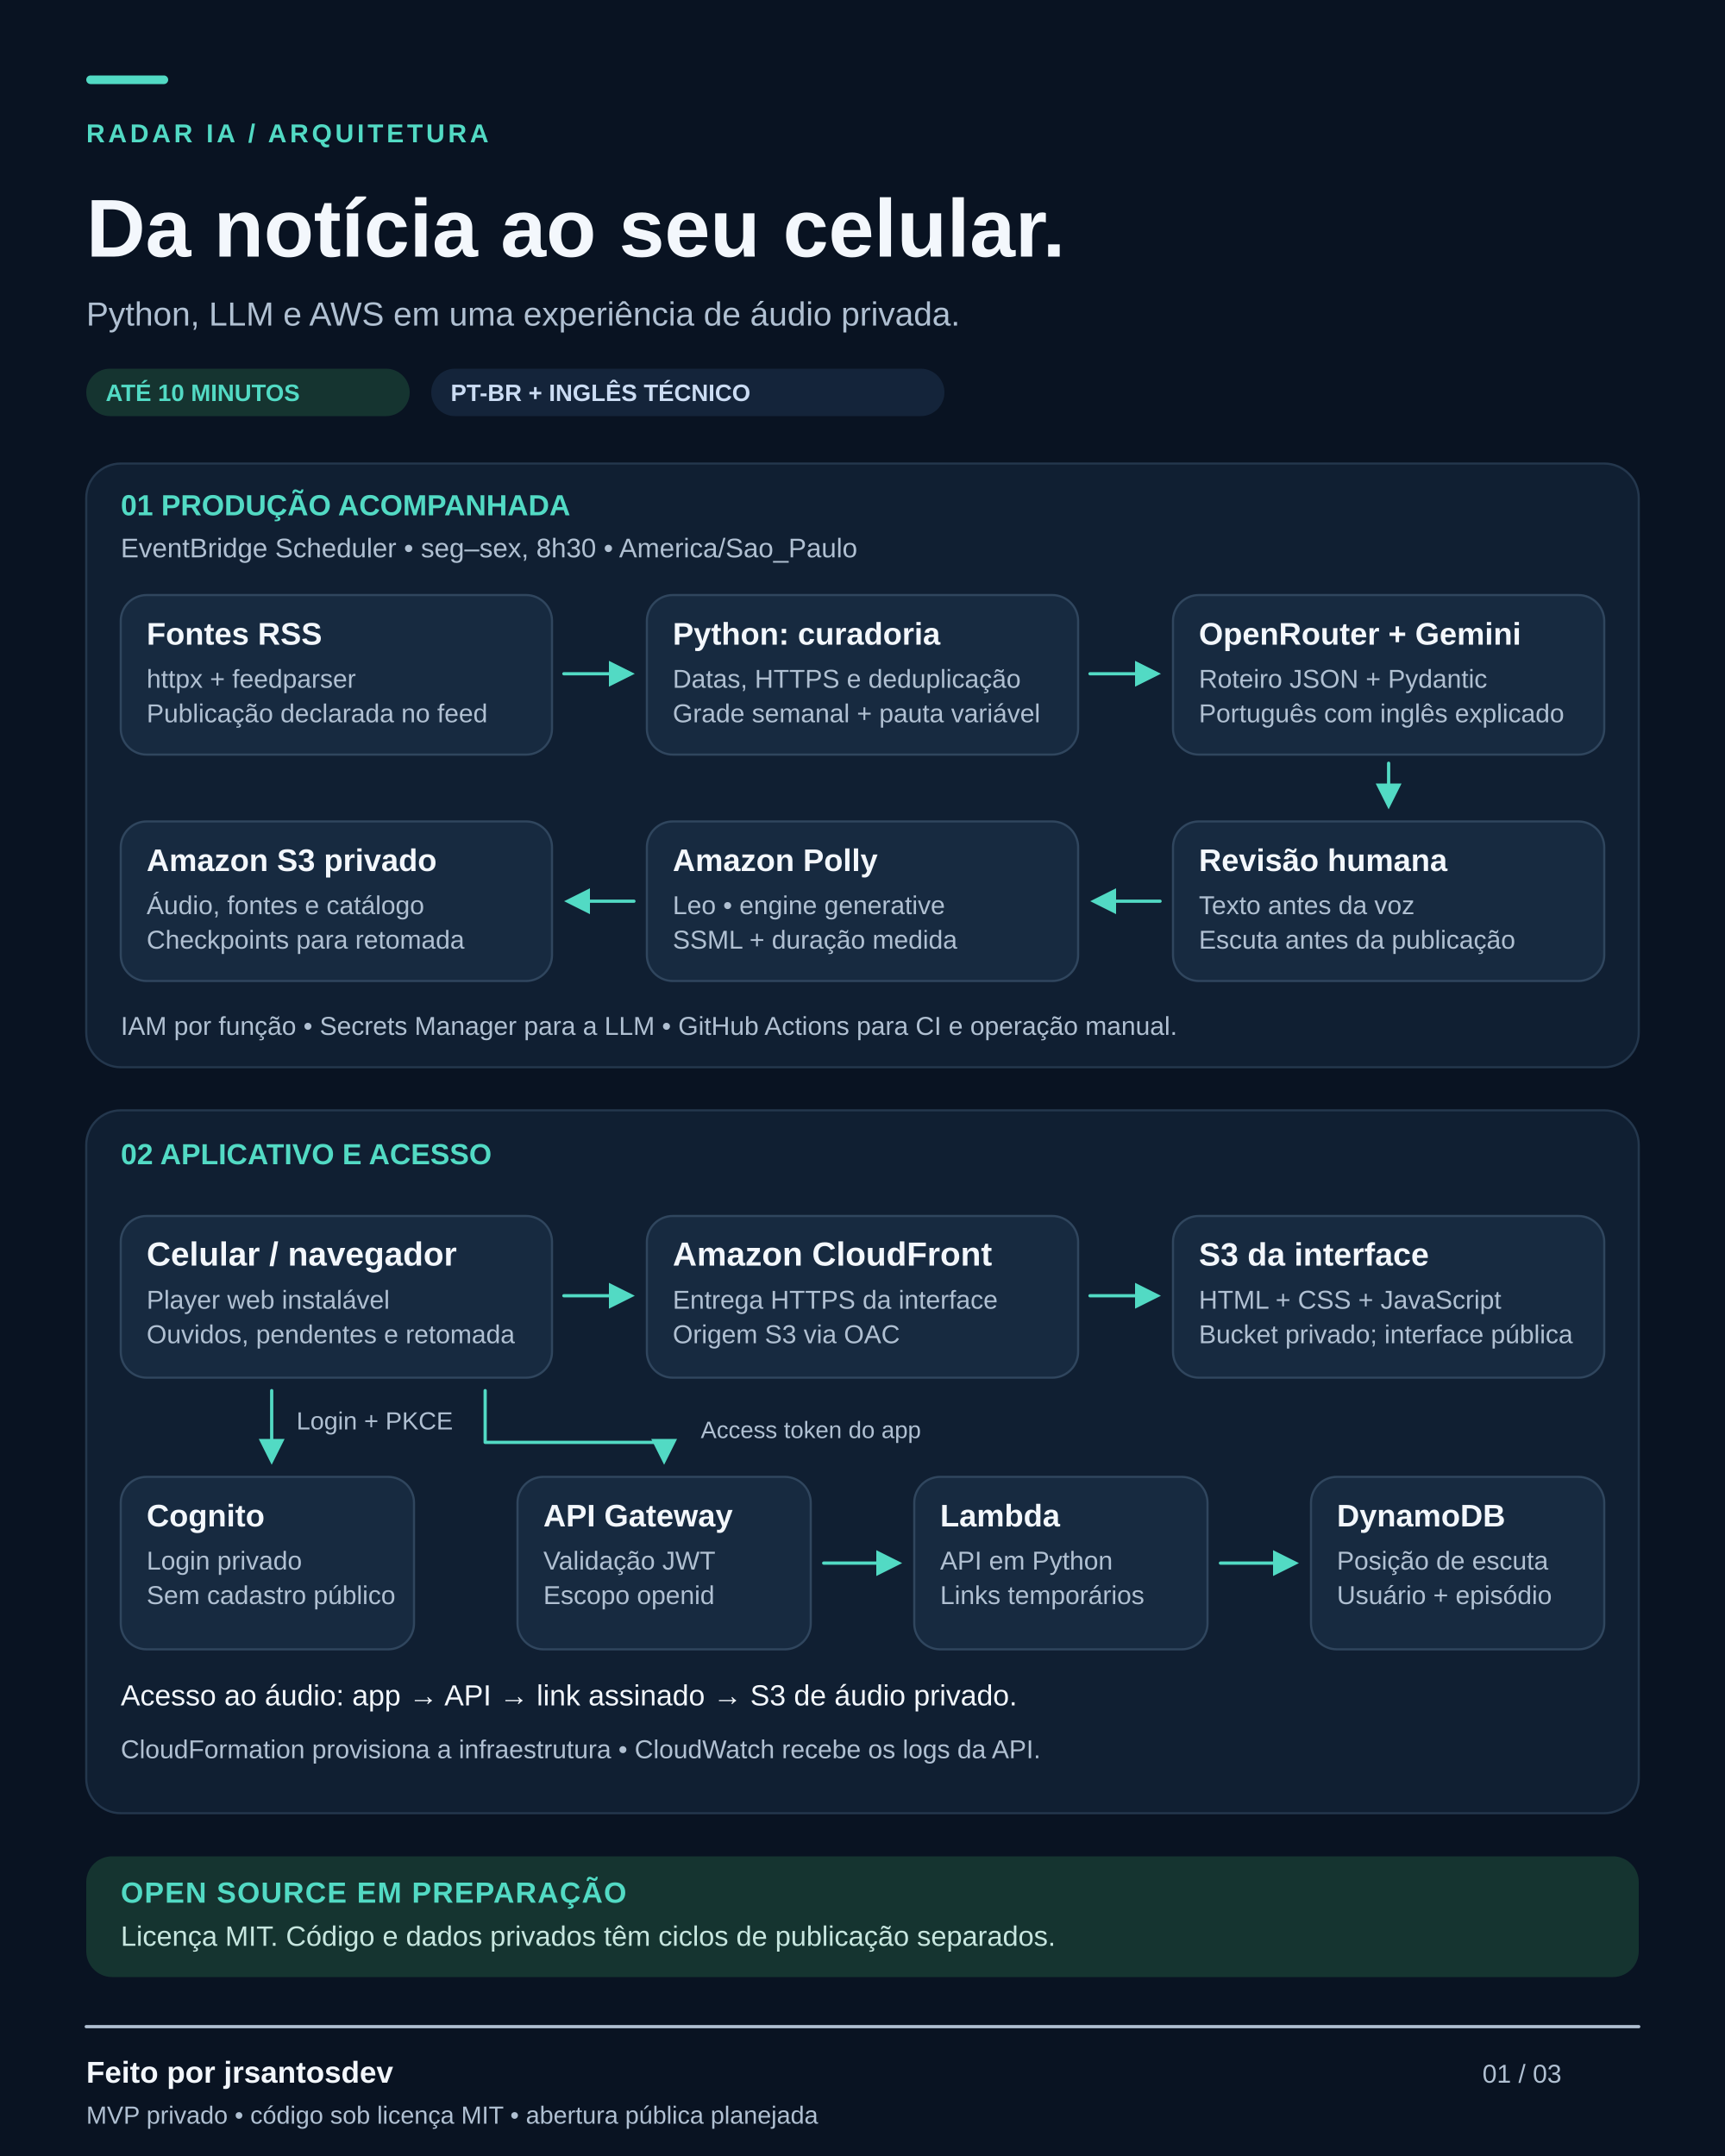
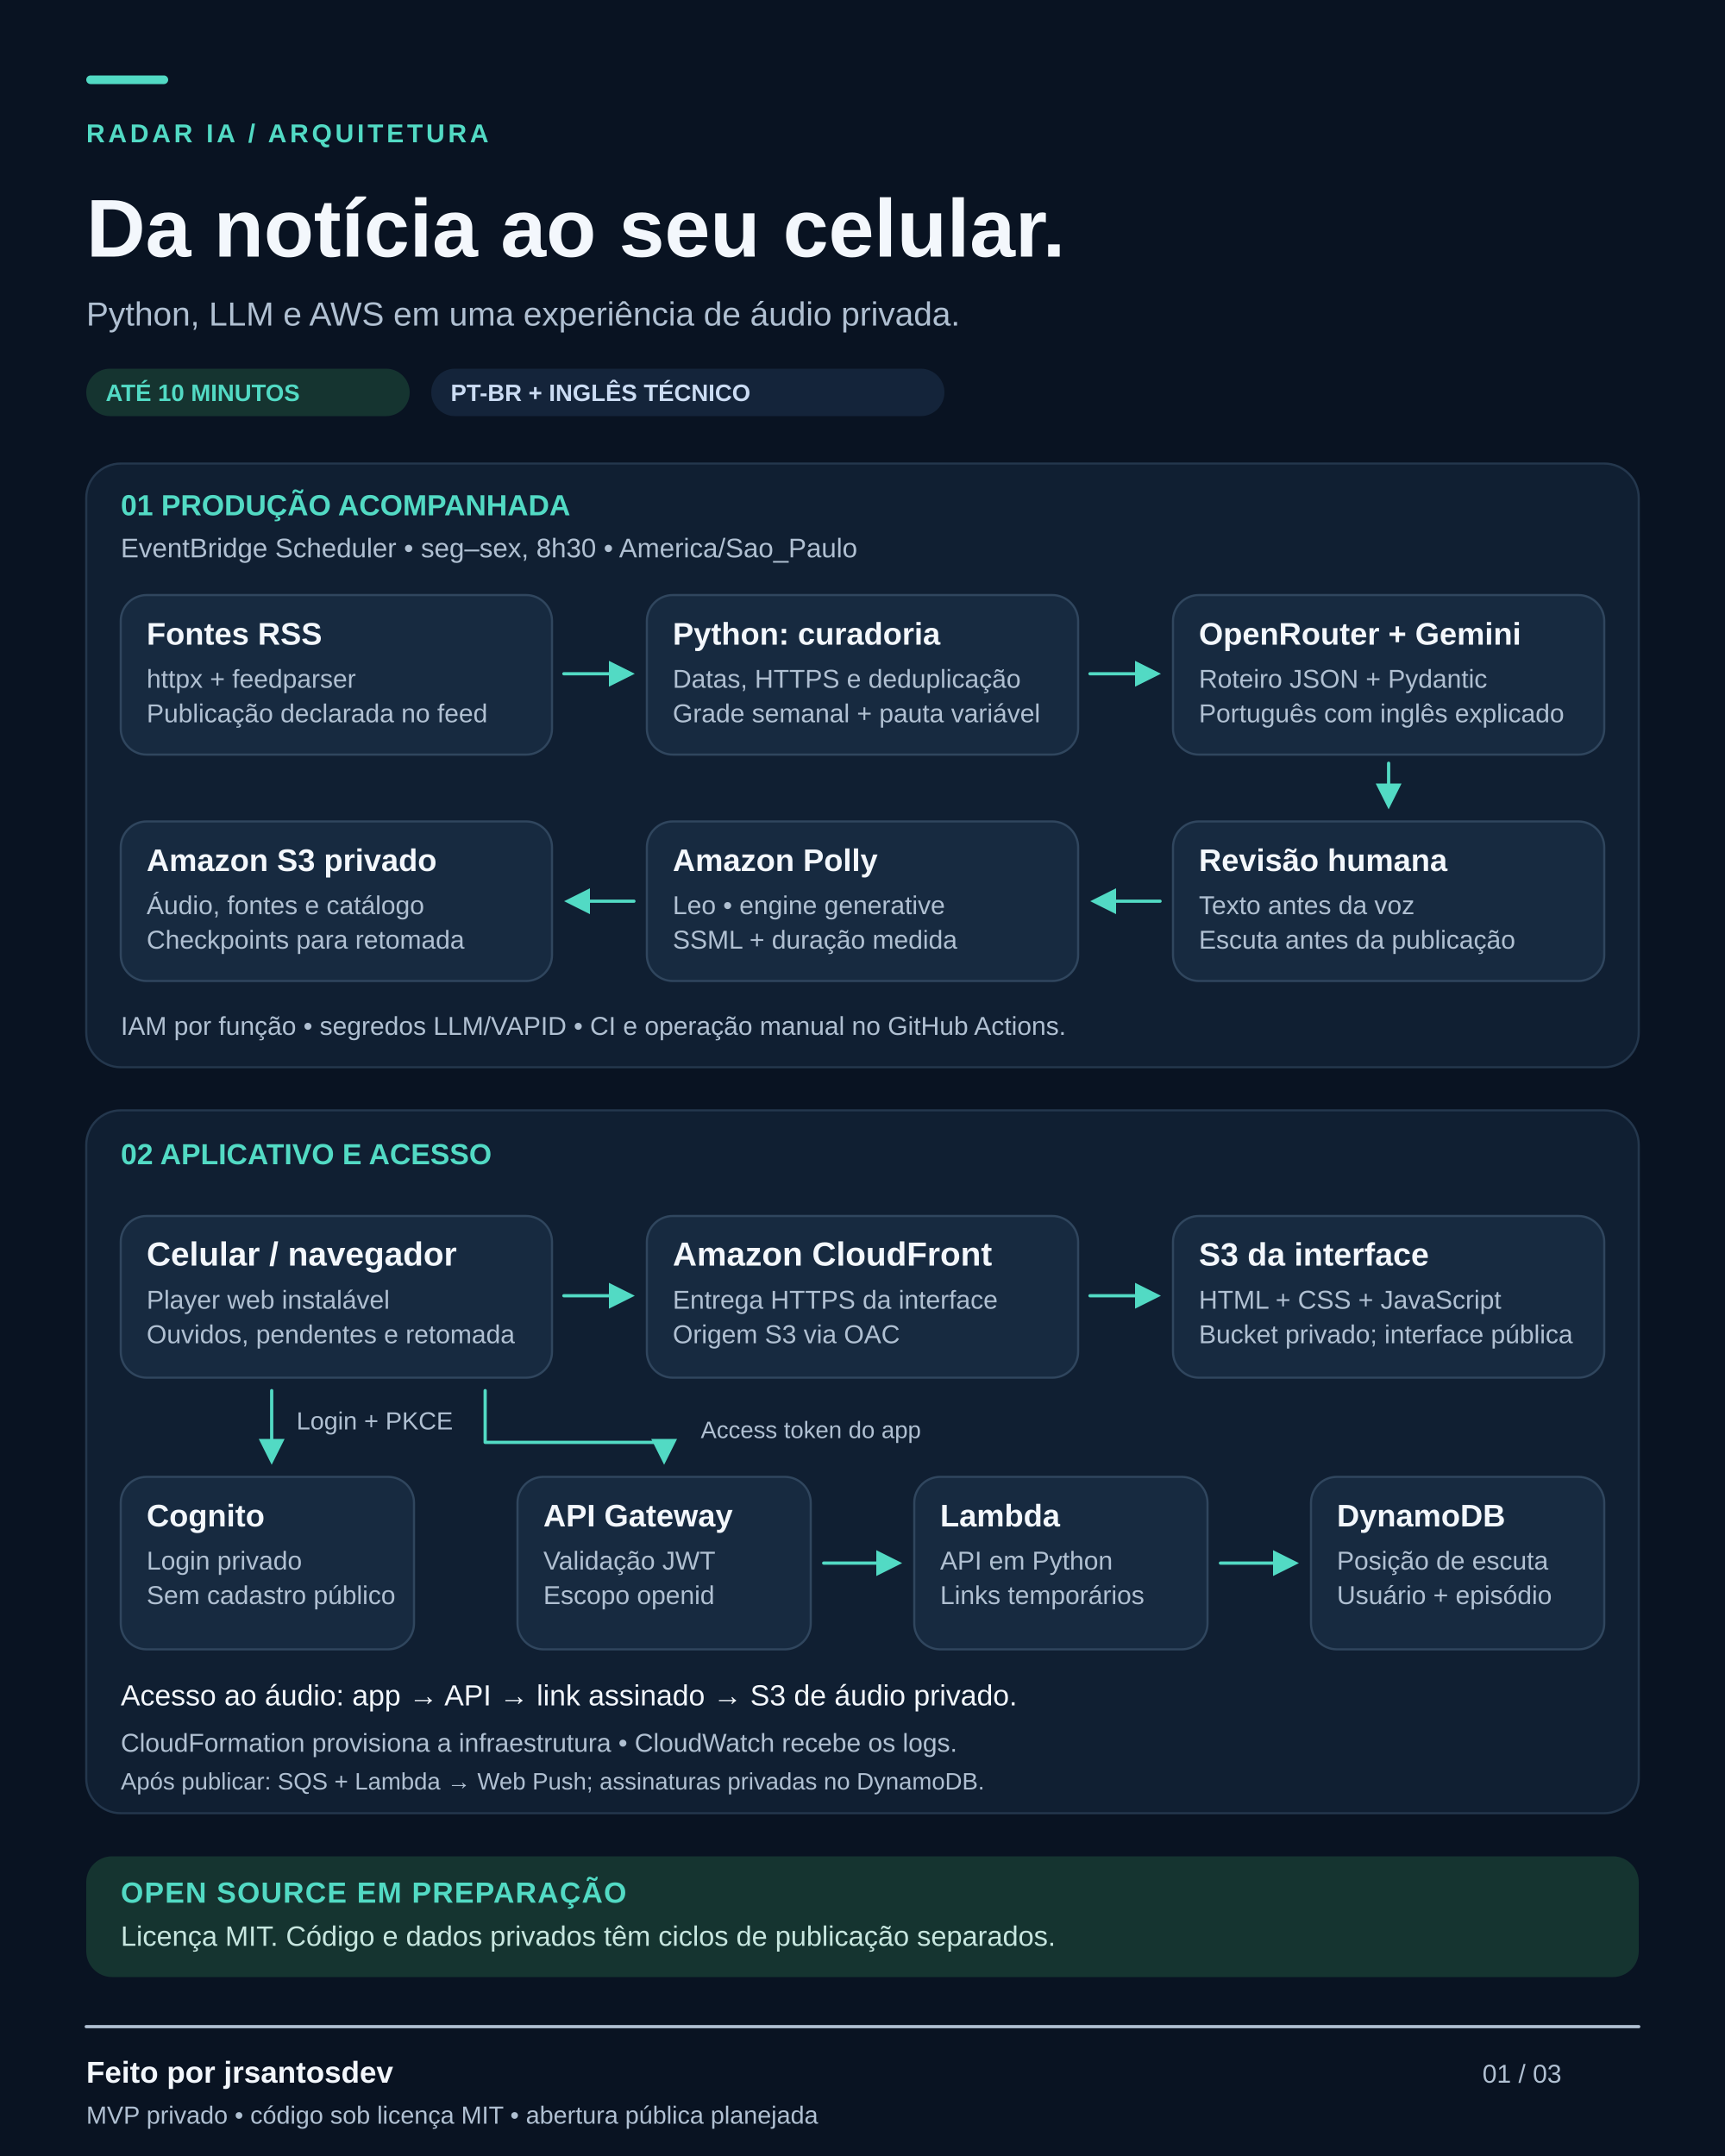
<svg xmlns="http://www.w3.org/2000/svg" width="1600" height="2000" viewBox="0 0 1600 2000" role="img">
  <defs>
    <marker id="arrow" viewBox="0 0 10 10" refX="8" refY="5" markerWidth="8" markerHeight="8" orient="auto-start-reverse">
      <path d="M 0 0 L 10 5 L 0 10 z" fill="#52DAC4" />
    </marker>
  </defs>
  <rect width="1600" height="2000" fill="#091322" />
  <g font-family="Segoe UI, Arial, sans-serif">
    <rect x="80" y="70" width="76" height="8" rx="4" fill="#52DAC4" stroke="none" stroke-width="2" />
    <text x="80" y="132" fill="#52DAC4" font-size="24" font-weight="700" letter-spacing="3">RADAR IA  /  ARQUITETURA</text>
    <text x="80" y="238" fill="#F3F7FC" font-size="76" font-weight="700" letter-spacing="0">Da notícia ao seu celular.</text>
    <text x="80" y="302" fill="#B0C0D2" font-size="31" font-weight="400" letter-spacing="0">Python, LLM e AWS em uma experiência de áudio privada.</text>
    <rect x="80" y="342" width="300" height="44" rx="22" fill="#153430" stroke="none" stroke-width="2" />
    <text x="98" y="372" fill="#52DAC4" font-size="22" font-weight="600" letter-spacing="0">ATÉ 10 MINUTOS</text>
    <rect x="400" y="342" width="476" height="44" rx="22" fill="#14243A" stroke="none" stroke-width="2" />
    <text x="418" y="372" fill="#CBDCF3" font-size="22" font-weight="600" letter-spacing="0">PT-BR + INGLÊS TÉCNICO</text>
    <rect x="80" y="430" width="1440" height="560" rx="32" fill="#101F32" stroke="#24374D" stroke-width="2" />
    <text x="112" y="478" fill="#52DAC4" font-size="27" font-weight="700" letter-spacing="0">01  PRODUÇÃO ACOMPANHADA</text>
    <text x="112" y="517" fill="#B0C0D2" font-size="25" font-weight="400" letter-spacing="0">EventBridge Scheduler • seg–sex, 8h30 • America/Sao_Paulo</text>
    <rect x="112" y="552" width="400" height="148" rx="24" fill="#172A40" stroke="#30465E" stroke-width="2" />
    <text x="136" y="598" fill="#F3F7FC" font-size="29" font-weight="650" letter-spacing="0">Fontes RSS</text>
    <text x="136" y="638" fill="#B0C0D2" font-size="24" font-weight="400" letter-spacing="0">httpx + feedparser</text>
    <text x="136" y="670" fill="#B0C0D2" font-size="24" font-weight="400" letter-spacing="0">Publicação declarada no feed</text>
    <rect x="600" y="552" width="400" height="148" rx="24" fill="#172A40" stroke="#30465E" stroke-width="2" />
    <text x="624" y="598" fill="#F3F7FC" font-size="29" font-weight="650" letter-spacing="0">Python: curadoria</text>
    <text x="624" y="638" fill="#B0C0D2" font-size="24" font-weight="400" letter-spacing="0">Datas, HTTPS e deduplicação</text>
    <text x="624" y="670" fill="#B0C0D2" font-size="24" font-weight="400" letter-spacing="0">Grade semanal + pauta variável</text>
    <rect x="1088" y="552" width="400" height="148" rx="24" fill="#172A40" stroke="#30465E" stroke-width="2" />
    <text x="1112" y="598" fill="#F3F7FC" font-size="29" font-weight="650" letter-spacing="0">OpenRouter + Gemini</text>
    <text x="1112" y="638" fill="#B0C0D2" font-size="24" font-weight="400" letter-spacing="0">Roteiro JSON + Pydantic</text>
    <text x="1112" y="670" fill="#B0C0D2" font-size="24" font-weight="400" letter-spacing="0">Português com inglês explicado</text>
    <rect x="1088" y="762" width="400" height="148" rx="24" fill="#172A40" stroke="#30465E" stroke-width="2" />
    <text x="1112" y="808" fill="#F3F7FC" font-size="29" font-weight="650" letter-spacing="0">Revisão humana</text>
    <text x="1112" y="848" fill="#B0C0D2" font-size="24" font-weight="400" letter-spacing="0">Texto antes da voz</text>
    <text x="1112" y="880" fill="#B0C0D2" font-size="24" font-weight="400" letter-spacing="0">Escuta antes da publicação</text>
    <rect x="600" y="762" width="400" height="148" rx="24" fill="#172A40" stroke="#30465E" stroke-width="2" />
    <text x="624" y="808" fill="#F3F7FC" font-size="29" font-weight="650" letter-spacing="0">Amazon Polly</text>
    <text x="624" y="848" fill="#B0C0D2" font-size="24" font-weight="400" letter-spacing="0">Leo • engine generative</text>
    <text x="624" y="880" fill="#B0C0D2" font-size="24" font-weight="400" letter-spacing="0">SSML + duração medida</text>
    <rect x="112" y="762" width="400" height="148" rx="24" fill="#172A40" stroke="#30465E" stroke-width="2" />
    <text x="136" y="808" fill="#F3F7FC" font-size="29" font-weight="650" letter-spacing="0">Amazon S3 privado</text>
    <text x="136" y="848" fill="#B0C0D2" font-size="24" font-weight="400" letter-spacing="0">Áudio, fontes e catálogo</text>
    <text x="136" y="880" fill="#B0C0D2" font-size="24" font-weight="400" letter-spacing="0">Checkpoints para retomada</text>
    <path d="M 523 625 H 584" fill="none" stroke="#52DAC4" stroke-width="3" stroke-linecap="round" stroke-linejoin="round" marker-end="url(#arrow)" />
    <path d="M 1011 625 H 1072" fill="none" stroke="#52DAC4" stroke-width="3" stroke-linecap="round" stroke-linejoin="round" marker-end="url(#arrow)" />
    <path d="M 1288 708 V 746" fill="none" stroke="#52DAC4" stroke-width="3" stroke-linecap="round" stroke-linejoin="round" marker-end="url(#arrow)" />
    <path d="M 1076 836 H 1016" fill="none" stroke="#52DAC4" stroke-width="3" stroke-linecap="round" stroke-linejoin="round" marker-end="url(#arrow)" />
    <path d="M 588 836 H 528" fill="none" stroke="#52DAC4" stroke-width="3" stroke-linecap="round" stroke-linejoin="round" marker-end="url(#arrow)" />
-     <text x="112" y="960" fill="#B0C0D2" font-size="24" font-weight="400" letter-spacing="0">IAM por função • Secrets Manager para a LLM • GitHub Actions para CI e operação manual.</text>
+     <text x="112" y="960" fill="#B0C0D2" font-size="24" font-weight="400" letter-spacing="0">IAM por função • segredos LLM/VAPID • CI e operação manual no GitHub Actions.</text>
    <rect x="80" y="1030" width="1440" height="652" rx="32" fill="#101F32" stroke="#24374D" stroke-width="2" />
    <text x="112" y="1080" fill="#52DAC4" font-size="27" font-weight="700" letter-spacing="0">02  APLICATIVO E ACESSO</text>
    <rect x="112" y="1128" width="400" height="150" rx="24" fill="#172A40" stroke="#30465E" stroke-width="2" />
    <text x="136" y="1174" fill="#F3F7FC" font-size="31" font-weight="650" letter-spacing="0">Celular / navegador</text>
    <text x="136" y="1214" fill="#B0C0D2" font-size="24" font-weight="400" letter-spacing="0">Player web instalável</text>
    <text x="136" y="1246" fill="#B0C0D2" font-size="24" font-weight="400" letter-spacing="0">Ouvidos, pendentes e retomada</text>
    <rect x="600" y="1128" width="400" height="150" rx="24" fill="#172A40" stroke="#30465E" stroke-width="2" />
    <text x="624" y="1174" fill="#F3F7FC" font-size="31" font-weight="650" letter-spacing="0">Amazon CloudFront</text>
    <text x="624" y="1214" fill="#B0C0D2" font-size="24" font-weight="400" letter-spacing="0">Entrega HTTPS da interface</text>
    <text x="624" y="1246" fill="#B0C0D2" font-size="24" font-weight="400" letter-spacing="0">Origem S3 via OAC</text>
    <rect x="1088" y="1128" width="400" height="150" rx="24" fill="#172A40" stroke="#30465E" stroke-width="2" />
    <text x="1112" y="1174" fill="#F3F7FC" font-size="30" font-weight="650" letter-spacing="0">S3 da interface</text>
    <text x="1112" y="1214" fill="#B0C0D2" font-size="24" font-weight="400" letter-spacing="0">HTML + CSS + JavaScript</text>
    <text x="1112" y="1246" fill="#B0C0D2" font-size="24" font-weight="400" letter-spacing="0">Bucket privado; interface pública</text>
    <path d="M 523 1202 H 584" fill="none" stroke="#52DAC4" stroke-width="3" stroke-linecap="round" stroke-linejoin="round" marker-end="url(#arrow)" />
    <path d="M 1011 1202 H 1072" fill="none" stroke="#52DAC4" stroke-width="3" stroke-linecap="round" stroke-linejoin="round" marker-end="url(#arrow)" />
    <path d="M 252 1290 V 1354" fill="none" stroke="#52DAC4" stroke-width="3" stroke-linecap="round" stroke-linejoin="round" marker-end="url(#arrow)" />
    <text x="275" y="1326" fill="#B0C0D2" font-size="23" font-weight="400" letter-spacing="0">Login + PKCE</text>
    <path d="M 450 1290 V 1338 H 616 V 1354" fill="none" stroke="#52DAC4" stroke-width="3" stroke-linecap="round" stroke-linejoin="round" marker-end="url(#arrow)" />
    <text x="650" y="1334" fill="#B0C0D2" font-size="22" font-weight="400" letter-spacing="0">Access token do app</text>
    <rect x="112" y="1370" width="272" height="160" rx="24" fill="#172A40" stroke="#30465E" stroke-width="2" />
    <text x="136" y="1416" fill="#F3F7FC" font-size="29" font-weight="650" letter-spacing="0">Cognito</text>
    <text x="136" y="1456" fill="#B0C0D2" font-size="24" font-weight="400" letter-spacing="0">Login privado</text>
    <text x="136" y="1488" fill="#B0C0D2" font-size="24" font-weight="400" letter-spacing="0">Sem cadastro público</text>
    <rect x="480" y="1370" width="272" height="160" rx="24" fill="#172A40" stroke="#30465E" stroke-width="2" />
    <text x="504" y="1416" fill="#F3F7FC" font-size="29" font-weight="650" letter-spacing="0">API Gateway</text>
    <text x="504" y="1456" fill="#B0C0D2" font-size="24" font-weight="400" letter-spacing="0">Validação JWT</text>
    <text x="504" y="1488" fill="#B0C0D2" font-size="24" font-weight="400" letter-spacing="0">Escopo openid</text>
    <rect x="848" y="1370" width="272" height="160" rx="24" fill="#172A40" stroke="#30465E" stroke-width="2" />
    <text x="872" y="1416" fill="#F3F7FC" font-size="29" font-weight="650" letter-spacing="0">Lambda</text>
    <text x="872" y="1456" fill="#B0C0D2" font-size="24" font-weight="400" letter-spacing="0">API em Python</text>
    <text x="872" y="1488" fill="#B0C0D2" font-size="24" font-weight="400" letter-spacing="0">Links temporários</text>
    <rect x="1216" y="1370" width="272" height="160" rx="24" fill="#172A40" stroke="#30465E" stroke-width="2" />
    <text x="1240" y="1416" fill="#F3F7FC" font-size="29" font-weight="650" letter-spacing="0">DynamoDB</text>
    <text x="1240" y="1456" fill="#B0C0D2" font-size="24" font-weight="400" letter-spacing="0">Posição de escuta</text>
    <text x="1240" y="1488" fill="#B0C0D2" font-size="24" font-weight="400" letter-spacing="0">Usuário + episódio</text>
    <path d="M 764 1450 H 832" fill="none" stroke="#52DAC4" stroke-width="3" stroke-linecap="round" stroke-linejoin="round" marker-end="url(#arrow)" />
    <path d="M 1132 1450 H 1200" fill="none" stroke="#52DAC4" stroke-width="3" stroke-linecap="round" stroke-linejoin="round" marker-end="url(#arrow)" />
    <text x="112" y="1582" fill="#F3F7FC" font-size="27" font-weight="400" letter-spacing="0">Acesso ao áudio: app → API → link assinado → S3 de áudio privado.</text>
-     <text x="112" y="1631" fill="#B0C0D2" font-size="24" font-weight="400" letter-spacing="0">CloudFormation provisiona a infraestrutura • CloudWatch recebe os logs da API.</text>
+     <text x="112" y="1625" fill="#B0C0D2" font-size="24" font-weight="400" letter-spacing="0">CloudFormation provisiona a infraestrutura • CloudWatch recebe os logs.</text>
+     <text x="112" y="1660" fill="#B0C0D2" font-size="22" font-weight="400" letter-spacing="0">Após publicar: SQS + Lambda → Web Push; assinaturas privadas no DynamoDB.</text>
    <rect x="80" y="1722" width="1440" height="112" rx="24" fill="#153430" stroke="none" stroke-width="2" />
    <text x="112" y="1765" fill="#52DAC4" font-size="27" font-weight="700" letter-spacing="1">OPEN SOURCE EM PREPARAÇÃO</text>
    <text x="112" y="1805" fill="#C7E6DF" font-size="26" font-weight="400" letter-spacing="0">Licença MIT. Código e dados privados têm ciclos de publicação separados.</text>
    <path d="M 80 1880 H 1520" fill="none" stroke="#B0C0D2" stroke-width="3" stroke-linecap="round" stroke-linejoin="round" />
    <text x="80" y="1932" fill="#F3F7FC" font-size="28" font-weight="650" letter-spacing="0">Feito por jrsantosdev</text>
    <text x="80" y="1970" fill="#B0C0D2" font-size="23" font-weight="400" letter-spacing="0">MVP privado • código sob licença MIT • abertura pública planejada</text>
    <text x="1375" y="1932" fill="#B0C0D2" font-size="24" font-weight="400" letter-spacing="0">01 / 03</text>
  </g>
</svg>
